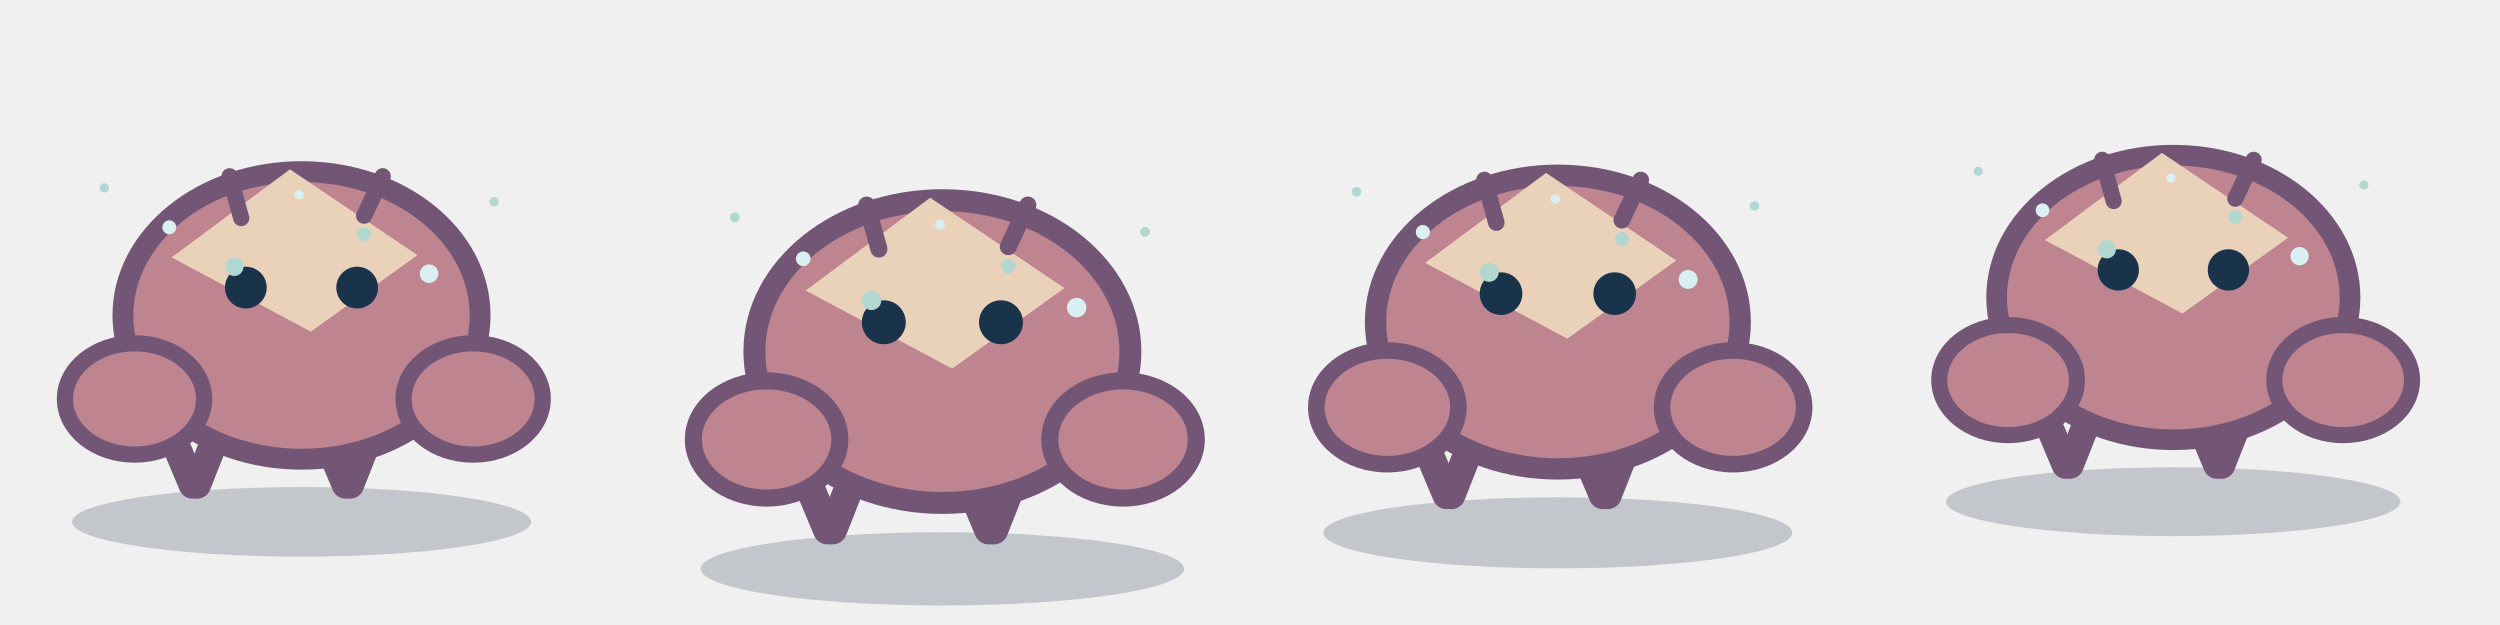
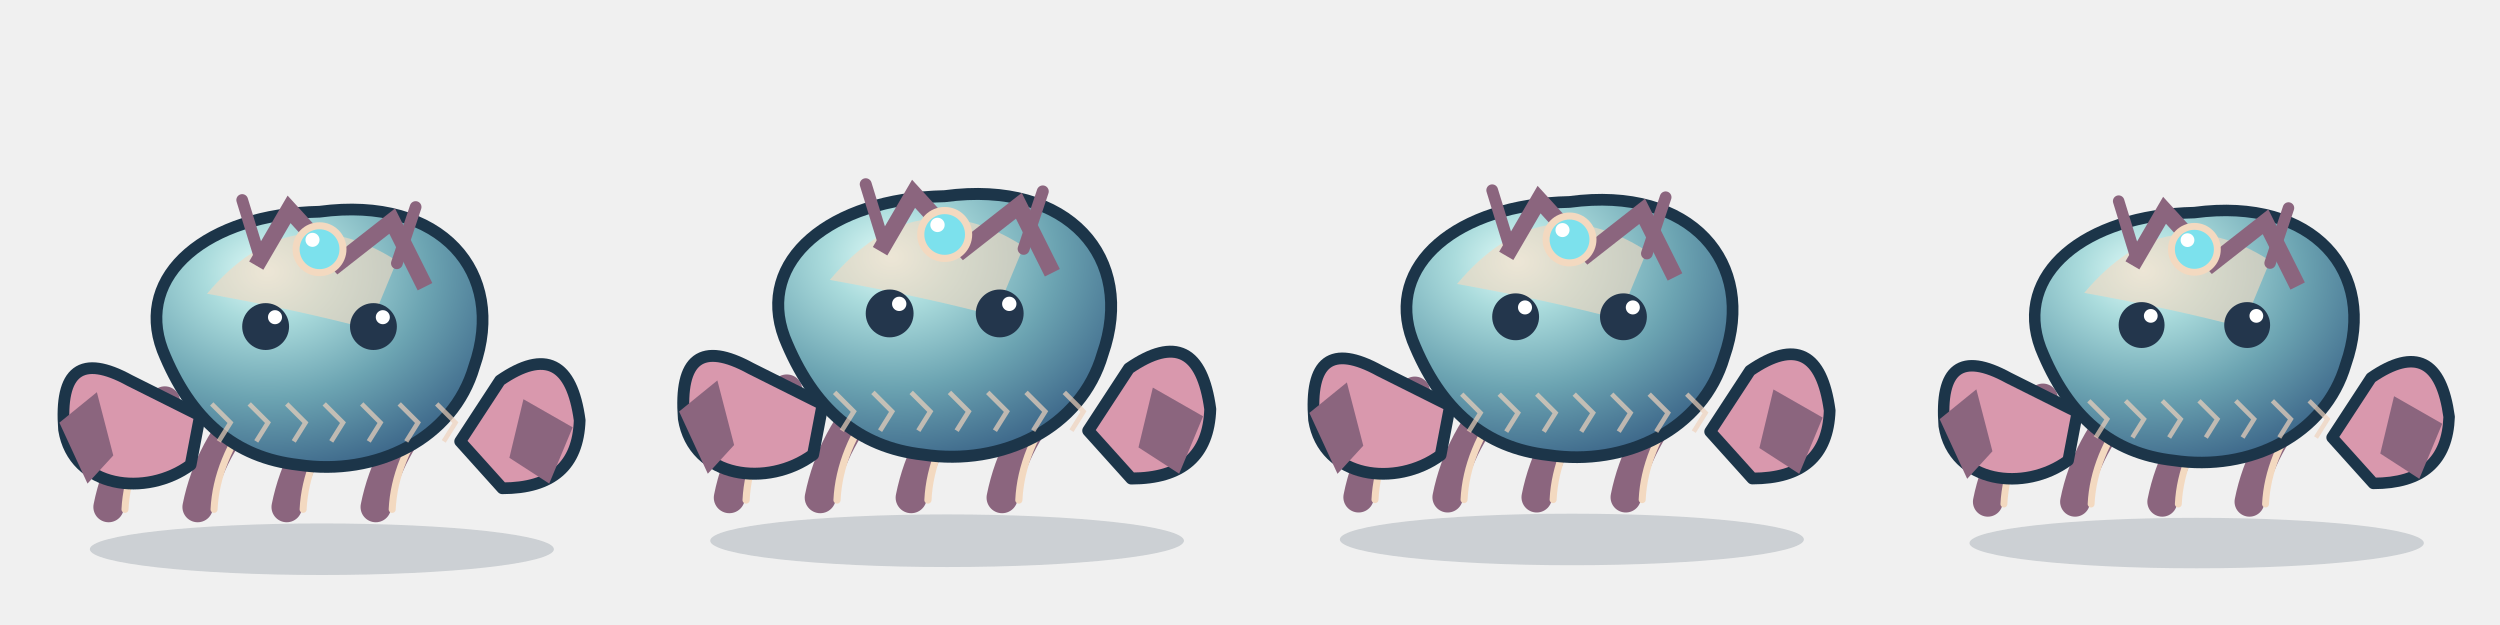
- <svg xmlns="http://www.w3.org/2000/svg" width="512" height="128" viewBox="0 0 512 128" shape-rendering="geometricPrecision">
+ <svg xmlns="http://www.w3.org/2000/svg" width="512" height="128" viewBox="0 0 512 128">
  <defs>
-     <linearGradient id="sky" x2="0" y2="1">
-       <stop stop-color="#2c6c91" />
-       <stop offset=".58" stop-color="#a0cbca" />
-       <stop offset="1" stop-color="#f6d7a7" />
+     <radialGradient id="body" cx=".34" cy=".24" r=".85">
+       <stop stop-color="#e2fcf9" />
+       <stop offset=".23" stop-color="#aadbdc" />
+       <stop offset=".58" stop-color="#6ca4b2" />
+       <stop offset="1" stop-color="#355d83" />
+     </radialGradient>
+     <radialGradient id="halo">
+       <stop stop-color="#b6fff9" stop-opacity=".8" />
+       <stop offset="1" stop-color="#a0ddfa" stop-opacity="0" />
+     </radialGradient>
+     <linearGradient id="floor" x2="0" y2="1">
+       <stop stop-color="#2b607e" />
+       <stop offset="1" stop-color="#142b51" />
    </linearGradient>
-     <linearGradient id="sea" x2="0" y2="1">
-       <stop stop-color="#447f95" />
-       <stop offset="1" stop-color="#143c60" />
-     </linearGradient>
-     <linearGradient id="gold" x2="1" y2="1">
-       <stop stop-color="#fff4b4" />
-       <stop offset=".52" stop-color="#efc06e" />
-       <stop offset="1" stop-color="#9b7456" />
-     </linearGradient>
-     <radialGradient id="halo">
-       <stop stop-color="#c9fff0" stop-opacity=".95" />
-       <stop offset="1" stop-color="#67cbd7" stop-opacity="0" />
-     </radialGradient>
  </defs>
-   <g transform="translate(0 0)">
-     <g transform="scale(0.475)">
-       <ellipse cx="130" cy="225" rx="99" ry="15" fill="#11253b33" stroke="none" stroke-width="0" />
-       <path d="M67 171 l16 38" fill="none" stroke="#735676" stroke-width="12" stroke-linecap="round" stroke-linejoin="round" />
-       <path d="M100 171 l-15 38" fill="none" stroke="#735676" stroke-width="12" stroke-linecap="round" stroke-linejoin="round" />
-       <path d="M133 171 l16 38" fill="none" stroke="#735676" stroke-width="12" stroke-linecap="round" stroke-linejoin="round" />
-       <path d="M166 171 l-15 38" fill="none" stroke="#735676" stroke-width="12" stroke-linecap="round" stroke-linejoin="round" />
-       <ellipse cx="130" cy="136" rx="77" ry="62" fill="#be8490" stroke="#735676" stroke-width="9" />
-       <polygon points="74,111 125,73 180,110 134,143" fill="#ead1b9" stroke="none" stroke-width="3" stroke-linejoin="round" />
-       <ellipse cx="58" cy="172" rx="30" ry="24" fill="#be8490" stroke="#735676" stroke-width="7" />
-       <ellipse cx="204" cy="172" rx="30" ry="24" fill="#be8490" stroke="#735676" stroke-width="7" />
-       <circle cx="106" cy="124" r="9" fill="#18334a" stroke="none" stroke-width="0" />
-       <circle cx="154" cy="124" r="9" fill="#18334a" stroke="none" stroke-width="0" />
-       <path d="M104 94 L99 76 M157 93 L165 76" fill="none" stroke="#735676" stroke-width="7" stroke-linecap="round" stroke-linejoin="round" />
-       <circle cx="45" cy="81" r="2" fill="#b1d7d0" stroke="none" stroke-width="0" />
-       <circle cx="73" cy="98" r="3" fill="#daeff1" stroke="none" stroke-width="0" />
-       <circle cx="101" cy="115" r="4" fill="#b1d7d0" stroke="none" stroke-width="0" />
-       <circle cx="129" cy="84" r="2" fill="#daeff1" stroke="none" stroke-width="0" />
-       <circle cx="157" cy="101" r="3" fill="#b1d7d0" stroke="none" stroke-width="0" />
-       <circle cx="185" cy="118" r="4" fill="#daeff1" stroke="none" stroke-width="0" />
-       <circle cx="213" cy="87" r="2" fill="#b1d7d0" stroke="none" stroke-width="0" />
-     </g>
+   <g transform="translate(2.56 4) scale(0.48)">
+     <ellipse cx="132" cy="226" rx="99" ry="11" fill="#183045" opacity=".17" />
+     <path d="M65 163 Q46 183 41 208" fill="none" stroke="#8b657e" stroke-width="13" stroke-linecap="round" stroke-linejoin="round" />
+     <path d="M65 167 Q49 188 48 209" fill="none" stroke="#f3d9c0" stroke-width="3" stroke-linecap="round" stroke-linejoin="round" />
+     <path d="M103 163 Q84 183 79 208" fill="none" stroke="#8b657e" stroke-width="13" stroke-linecap="round" stroke-linejoin="round" />
+     <path d="M103 167 Q87 188 86 209" fill="none" stroke="#f3d9c0" stroke-width="3" stroke-linecap="round" stroke-linejoin="round" />
+     <path d="M141 163 Q122 183 117 208" fill="none" stroke="#8b657e" stroke-width="13" stroke-linecap="round" stroke-linejoin="round" />
+     <path d="M141 167 Q125 188 124 209" fill="none" stroke="#f3d9c0" stroke-width="3" stroke-linecap="round" stroke-linejoin="round" />
+     <path d="M179 163 Q160 183 155 208" fill="none" stroke="#8b657e" stroke-width="13" stroke-linecap="round" stroke-linejoin="round" />
+     <path d="M179 167 Q163 188 162 209" fill="none" stroke="#f3d9c0" stroke-width="3" stroke-linecap="round" stroke-linejoin="round" />
+     <path d="M64 141 C52 109 83 83 131 82 C183 75 211 108 197 148 C188 179 155 195 122 190 C95 187 76 171 64 141Z" fill="url(#body)" stroke="#1c3549" stroke-width="5" stroke-linejoin="round" />
+     <path d="M83 117 Q119 74 164 103 L152 132 Q122 124 83 117Z" fill="#f3d9c0" opacity=".62" />
+     <path d="M104 105 L118 81 139 104 162 86 176 114" fill="none" stroke="#8b657e" stroke-width="7" />
+     <path d="M50 154 Q19 137 22 175 C26 200 57 204 76 190 L80 169Z" fill="#d998ad" stroke="#1c3549" stroke-width="5" stroke-linejoin="round" />
+     <path d="M208 154 Q237 134 242 171 Q241 200 209 200 L191 180Z" fill="#d998ad" stroke="#1c3549" stroke-width="5" stroke-linejoin="round" />
+     <polygon points="20,172 36,159 43,186 32,198" fill="#8b657e" />
+     <polygon points="239,174 218,162 212,187 229,198" fill="#8b657e" />
+     <path d="M106 103 L98 77 M164 104 L172 80" fill="none" stroke="#8b657e" stroke-width="5" stroke-linecap="round" stroke-linejoin="round" />
+     <circle cx="108" cy="131" r="10" fill="#23364c" />
+     <circle cx="154" cy="131" r="10" fill="#23364c" />
+     <circle cx="112" cy="127" r="3" fill="#fff" />
+     <circle cx="158" cy="127" r="3" fill="#fff" />
+     <path d="M85 164 l8 8 -5 8" fill="none" stroke="#eed2bc" stroke-width="2" opacity=".7" />
+     <path d="M101 164 l8 8 -5 8" fill="none" stroke="#eed2bc" stroke-width="2" opacity=".7" />
+     <path d="M117 164 l8 8 -5 8" fill="none" stroke="#eed2bc" stroke-width="2" opacity=".7" />
+     <path d="M133 164 l8 8 -5 8" fill="none" stroke="#eed2bc" stroke-width="2" opacity=".7" />
+     <path d="M149 164 l8 8 -5 8" fill="none" stroke="#eed2bc" stroke-width="2" opacity=".7" />
+     <path d="M165 164 l8 8 -5 8" fill="none" stroke="#eed2bc" stroke-width="2" opacity=".7" />
+     <path d="M181 164 l8 8 -5 8" fill="none" stroke="#eed2bc" stroke-width="2" opacity=".7" />
+     <circle cx="131" cy="98" r="10" fill="#7ce1ed" stroke="#f3d9c0" stroke-width="3" />
+     <circle cx="128" cy="94" r="3" fill="#fff" />
  </g>
-   <g transform="translate(128 4)">
-     <g transform="scale(0.5)">
-       <ellipse cx="130" cy="225" rx="99" ry="15" fill="#11253b33" stroke="none" stroke-width="0" />
-       <path d="M67 171 l16 38" fill="none" stroke="#735676" stroke-width="12" stroke-linecap="round" stroke-linejoin="round" />
-       <path d="M100 171 l-15 38" fill="none" stroke="#735676" stroke-width="12" stroke-linecap="round" stroke-linejoin="round" />
-       <path d="M133 171 l16 38" fill="none" stroke="#735676" stroke-width="12" stroke-linecap="round" stroke-linejoin="round" />
-       <path d="M166 171 l-15 38" fill="none" stroke="#735676" stroke-width="12" stroke-linecap="round" stroke-linejoin="round" />
-       <ellipse cx="130" cy="136" rx="77" ry="62" fill="#be8490" stroke="#735676" stroke-width="9" />
-       <polygon points="74,111 125,73 180,110 134,143" fill="#ead1b9" stroke="none" stroke-width="3" stroke-linejoin="round" />
-       <ellipse cx="58" cy="172" rx="30" ry="24" fill="#be8490" stroke="#735676" stroke-width="7" />
-       <ellipse cx="204" cy="172" rx="30" ry="24" fill="#be8490" stroke="#735676" stroke-width="7" />
-       <circle cx="106" cy="124" r="9" fill="#18334a" stroke="none" stroke-width="0" />
-       <circle cx="154" cy="124" r="9" fill="#18334a" stroke="none" stroke-width="0" />
-       <path d="M104 94 L99 76 M157 93 L165 76" fill="none" stroke="#735676" stroke-width="7" stroke-linecap="round" stroke-linejoin="round" />
-       <circle cx="45" cy="81" r="2" fill="#b1d7d0" stroke="none" stroke-width="0" />
-       <circle cx="73" cy="98" r="3" fill="#daeff1" stroke="none" stroke-width="0" />
-       <circle cx="101" cy="115" r="4" fill="#b1d7d0" stroke="none" stroke-width="0" />
-       <circle cx="129" cy="84" r="2" fill="#daeff1" stroke="none" stroke-width="0" />
-       <circle cx="157" cy="101" r="3" fill="#b1d7d0" stroke="none" stroke-width="0" />
-       <circle cx="185" cy="118" r="4" fill="#daeff1" stroke="none" stroke-width="0" />
-       <circle cx="213" cy="87" r="2" fill="#b1d7d0" stroke="none" stroke-width="0" />
-     </g>
+   <g transform="translate(129.28 0) scale(0.49)">
+     <ellipse cx="132" cy="226" rx="99" ry="11" fill="#183045" opacity=".17" />
+     <path d="M65 163 Q46 183 41 208" fill="none" stroke="#8b657e" stroke-width="13" stroke-linecap="round" stroke-linejoin="round" />
+     <path d="M65 167 Q49 188 48 209" fill="none" stroke="#f3d9c0" stroke-width="3" stroke-linecap="round" stroke-linejoin="round" />
+     <path d="M103 163 Q84 183 79 208" fill="none" stroke="#8b657e" stroke-width="13" stroke-linecap="round" stroke-linejoin="round" />
+     <path d="M103 167 Q87 188 86 209" fill="none" stroke="#f3d9c0" stroke-width="3" stroke-linecap="round" stroke-linejoin="round" />
+     <path d="M141 163 Q122 183 117 208" fill="none" stroke="#8b657e" stroke-width="13" stroke-linecap="round" stroke-linejoin="round" />
+     <path d="M141 167 Q125 188 124 209" fill="none" stroke="#f3d9c0" stroke-width="3" stroke-linecap="round" stroke-linejoin="round" />
+     <path d="M179 163 Q160 183 155 208" fill="none" stroke="#8b657e" stroke-width="13" stroke-linecap="round" stroke-linejoin="round" />
+     <path d="M179 167 Q163 188 162 209" fill="none" stroke="#f3d9c0" stroke-width="3" stroke-linecap="round" stroke-linejoin="round" />
+     <path d="M64 141 C52 109 83 83 131 82 C183 75 211 108 197 148 C188 179 155 195 122 190 C95 187 76 171 64 141Z" fill="url(#body)" stroke="#1c3549" stroke-width="5" stroke-linejoin="round" />
+     <path d="M83 117 Q119 74 164 103 L152 132 Q122 124 83 117Z" fill="#f3d9c0" opacity=".62" />
+     <path d="M104 105 L118 81 139 104 162 86 176 114" fill="none" stroke="#8b657e" stroke-width="7" />
+     <path d="M50 154 Q19 137 22 175 C26 200 57 204 76 190 L80 169Z" fill="#d998ad" stroke="#1c3549" stroke-width="5" stroke-linejoin="round" />
+     <path d="M208 154 Q237 134 242 171 Q241 200 209 200 L191 180Z" fill="#d998ad" stroke="#1c3549" stroke-width="5" stroke-linejoin="round" />
+     <polygon points="20,172 36,159 43,186 32,198" fill="#8b657e" />
+     <polygon points="239,174 218,162 212,187 229,198" fill="#8b657e" />
+     <path d="M106 103 L98 77 M164 104 L172 80" fill="none" stroke="#8b657e" stroke-width="5" stroke-linecap="round" stroke-linejoin="round" />
+     <circle cx="108" cy="131" r="10" fill="#23364c" />
+     <circle cx="154" cy="131" r="10" fill="#23364c" />
+     <circle cx="112" cy="127" r="3" fill="#fff" />
+     <circle cx="158" cy="127" r="3" fill="#fff" />
+     <path d="M85 164 l8 8 -5 8" fill="none" stroke="#eed2bc" stroke-width="2" opacity=".7" />
+     <path d="M101 164 l8 8 -5 8" fill="none" stroke="#eed2bc" stroke-width="2" opacity=".7" />
+     <path d="M117 164 l8 8 -5 8" fill="none" stroke="#eed2bc" stroke-width="2" opacity=".7" />
+     <path d="M133 164 l8 8 -5 8" fill="none" stroke="#eed2bc" stroke-width="2" opacity=".7" />
+     <path d="M149 164 l8 8 -5 8" fill="none" stroke="#eed2bc" stroke-width="2" opacity=".7" />
+     <path d="M165 164 l8 8 -5 8" fill="none" stroke="#eed2bc" stroke-width="2" opacity=".7" />
+     <path d="M181 164 l8 8 -5 8" fill="none" stroke="#eed2bc" stroke-width="2" opacity=".7" />
+     <circle cx="131" cy="98" r="10" fill="#7ce1ed" stroke="#f3d9c0" stroke-width="3" />
+     <circle cx="128" cy="94" r="3" fill="#fff" />
  </g>
-   <g transform="translate(256 0)">
-     <g transform="scale(0.485)">
-       <ellipse cx="130" cy="225" rx="99" ry="15" fill="#11253b33" stroke="none" stroke-width="0" />
-       <path d="M67 171 l16 38" fill="none" stroke="#735676" stroke-width="12" stroke-linecap="round" stroke-linejoin="round" />
-       <path d="M100 171 l-15 38" fill="none" stroke="#735676" stroke-width="12" stroke-linecap="round" stroke-linejoin="round" />
-       <path d="M133 171 l16 38" fill="none" stroke="#735676" stroke-width="12" stroke-linecap="round" stroke-linejoin="round" />
-       <path d="M166 171 l-15 38" fill="none" stroke="#735676" stroke-width="12" stroke-linecap="round" stroke-linejoin="round" />
-       <ellipse cx="130" cy="136" rx="77" ry="62" fill="#be8490" stroke="#735676" stroke-width="9" />
-       <polygon points="74,111 125,73 180,110 134,143" fill="#ead1b9" stroke="none" stroke-width="3" stroke-linejoin="round" />
-       <ellipse cx="58" cy="172" rx="30" ry="24" fill="#be8490" stroke="#735676" stroke-width="7" />
-       <ellipse cx="204" cy="172" rx="30" ry="24" fill="#be8490" stroke="#735676" stroke-width="7" />
-       <circle cx="106" cy="124" r="9" fill="#18334a" stroke="none" stroke-width="0" />
-       <circle cx="154" cy="124" r="9" fill="#18334a" stroke="none" stroke-width="0" />
-       <path d="M104 94 L99 76 M157 93 L165 76" fill="none" stroke="#735676" stroke-width="7" stroke-linecap="round" stroke-linejoin="round" />
-       <circle cx="45" cy="81" r="2" fill="#b1d7d0" stroke="none" stroke-width="0" />
-       <circle cx="73" cy="98" r="3" fill="#daeff1" stroke="none" stroke-width="0" />
-       <circle cx="101" cy="115" r="4" fill="#b1d7d0" stroke="none" stroke-width="0" />
-       <circle cx="129" cy="84" r="2" fill="#daeff1" stroke="none" stroke-width="0" />
-       <circle cx="157" cy="101" r="3" fill="#b1d7d0" stroke="none" stroke-width="0" />
-       <circle cx="185" cy="118" r="4" fill="#daeff1" stroke="none" stroke-width="0" />
-       <circle cx="213" cy="87" r="2" fill="#b1d7d0" stroke="none" stroke-width="0" />
-     </g>
+   <g transform="translate(258.56 2) scale(0.48)">
+     <ellipse cx="132" cy="226" rx="99" ry="11" fill="#183045" opacity=".17" />
+     <path d="M65 163 Q46 183 41 208" fill="none" stroke="#8b657e" stroke-width="13" stroke-linecap="round" stroke-linejoin="round" />
+     <path d="M65 167 Q49 188 48 209" fill="none" stroke="#f3d9c0" stroke-width="3" stroke-linecap="round" stroke-linejoin="round" />
+     <path d="M103 163 Q84 183 79 208" fill="none" stroke="#8b657e" stroke-width="13" stroke-linecap="round" stroke-linejoin="round" />
+     <path d="M103 167 Q87 188 86 209" fill="none" stroke="#f3d9c0" stroke-width="3" stroke-linecap="round" stroke-linejoin="round" />
+     <path d="M141 163 Q122 183 117 208" fill="none" stroke="#8b657e" stroke-width="13" stroke-linecap="round" stroke-linejoin="round" />
+     <path d="M141 167 Q125 188 124 209" fill="none" stroke="#f3d9c0" stroke-width="3" stroke-linecap="round" stroke-linejoin="round" />
+     <path d="M179 163 Q160 183 155 208" fill="none" stroke="#8b657e" stroke-width="13" stroke-linecap="round" stroke-linejoin="round" />
+     <path d="M179 167 Q163 188 162 209" fill="none" stroke="#f3d9c0" stroke-width="3" stroke-linecap="round" stroke-linejoin="round" />
+     <path d="M64 141 C52 109 83 83 131 82 C183 75 211 108 197 148 C188 179 155 195 122 190 C95 187 76 171 64 141Z" fill="url(#body)" stroke="#1c3549" stroke-width="5" stroke-linejoin="round" />
+     <path d="M83 117 Q119 74 164 103 L152 132 Q122 124 83 117Z" fill="#f3d9c0" opacity=".62" />
+     <path d="M104 105 L118 81 139 104 162 86 176 114" fill="none" stroke="#8b657e" stroke-width="7" />
+     <path d="M50 154 Q19 137 22 175 C26 200 57 204 76 190 L80 169Z" fill="#d998ad" stroke="#1c3549" stroke-width="5" stroke-linejoin="round" />
+     <path d="M208 154 Q237 134 242 171 Q241 200 209 200 L191 180Z" fill="#d998ad" stroke="#1c3549" stroke-width="5" stroke-linejoin="round" />
+     <polygon points="20,172 36,159 43,186 32,198" fill="#8b657e" />
+     <polygon points="239,174 218,162 212,187 229,198" fill="#8b657e" />
+     <path d="M106 103 L98 77 M164 104 L172 80" fill="none" stroke="#8b657e" stroke-width="5" stroke-linecap="round" stroke-linejoin="round" />
+     <circle cx="108" cy="131" r="10" fill="#23364c" />
+     <circle cx="154" cy="131" r="10" fill="#23364c" />
+     <circle cx="112" cy="127" r="3" fill="#fff" />
+     <circle cx="158" cy="127" r="3" fill="#fff" />
+     <path d="M85 164 l8 8 -5 8" fill="none" stroke="#eed2bc" stroke-width="2" opacity=".7" />
+     <path d="M101 164 l8 8 -5 8" fill="none" stroke="#eed2bc" stroke-width="2" opacity=".7" />
+     <path d="M117 164 l8 8 -5 8" fill="none" stroke="#eed2bc" stroke-width="2" opacity=".7" />
+     <path d="M133 164 l8 8 -5 8" fill="none" stroke="#eed2bc" stroke-width="2" opacity=".7" />
+     <path d="M149 164 l8 8 -5 8" fill="none" stroke="#eed2bc" stroke-width="2" opacity=".7" />
+     <path d="M165 164 l8 8 -5 8" fill="none" stroke="#eed2bc" stroke-width="2" opacity=".7" />
+     <path d="M181 164 l8 8 -5 8" fill="none" stroke="#eed2bc" stroke-width="2" opacity=".7" />
+     <circle cx="131" cy="98" r="10" fill="#7ce1ed" stroke="#f3d9c0" stroke-width="3" />
+     <circle cx="128" cy="94" r="3" fill="#fff" />
  </g>
-   <g transform="translate(384 -3)">
-     <g transform="scale(0.47)">
-       <ellipse cx="130" cy="225" rx="99" ry="15" fill="#11253b33" stroke="none" stroke-width="0" />
-       <path d="M67 171 l16 38" fill="none" stroke="#735676" stroke-width="12" stroke-linecap="round" stroke-linejoin="round" />
-       <path d="M100 171 l-15 38" fill="none" stroke="#735676" stroke-width="12" stroke-linecap="round" stroke-linejoin="round" />
-       <path d="M133 171 l16 38" fill="none" stroke="#735676" stroke-width="12" stroke-linecap="round" stroke-linejoin="round" />
-       <path d="M166 171 l-15 38" fill="none" stroke="#735676" stroke-width="12" stroke-linecap="round" stroke-linejoin="round" />
-       <ellipse cx="130" cy="136" rx="77" ry="62" fill="#be8490" stroke="#735676" stroke-width="9" />
-       <polygon points="74,111 125,73 180,110 134,143" fill="#ead1b9" stroke="none" stroke-width="3" stroke-linejoin="round" />
-       <ellipse cx="58" cy="172" rx="30" ry="24" fill="#be8490" stroke="#735676" stroke-width="7" />
-       <ellipse cx="204" cy="172" rx="30" ry="24" fill="#be8490" stroke="#735676" stroke-width="7" />
-       <circle cx="106" cy="124" r="9" fill="#18334a" stroke="none" stroke-width="0" />
-       <circle cx="154" cy="124" r="9" fill="#18334a" stroke="none" stroke-width="0" />
-       <path d="M104 94 L99 76 M157 93 L165 76" fill="none" stroke="#735676" stroke-width="7" stroke-linecap="round" stroke-linejoin="round" />
-       <circle cx="45" cy="81" r="2" fill="#b1d7d0" stroke="none" stroke-width="0" />
-       <circle cx="73" cy="98" r="3" fill="#daeff1" stroke="none" stroke-width="0" />
-       <circle cx="101" cy="115" r="4" fill="#b1d7d0" stroke="none" stroke-width="0" />
-       <circle cx="129" cy="84" r="2" fill="#daeff1" stroke="none" stroke-width="0" />
-       <circle cx="157" cy="101" r="3" fill="#b1d7d0" stroke="none" stroke-width="0" />
-       <circle cx="185" cy="118" r="4" fill="#daeff1" stroke="none" stroke-width="0" />
-       <circle cx="213" cy="87" r="2" fill="#b1d7d0" stroke="none" stroke-width="0" />
-     </g>
+   <g transform="translate(387.84 5) scale(0.47)">
+     <ellipse cx="132" cy="226" rx="99" ry="11" fill="#183045" opacity=".17" />
+     <path d="M65 163 Q46 183 41 208" fill="none" stroke="#8b657e" stroke-width="13" stroke-linecap="round" stroke-linejoin="round" />
+     <path d="M65 167 Q49 188 48 209" fill="none" stroke="#f3d9c0" stroke-width="3" stroke-linecap="round" stroke-linejoin="round" />
+     <path d="M103 163 Q84 183 79 208" fill="none" stroke="#8b657e" stroke-width="13" stroke-linecap="round" stroke-linejoin="round" />
+     <path d="M103 167 Q87 188 86 209" fill="none" stroke="#f3d9c0" stroke-width="3" stroke-linecap="round" stroke-linejoin="round" />
+     <path d="M141 163 Q122 183 117 208" fill="none" stroke="#8b657e" stroke-width="13" stroke-linecap="round" stroke-linejoin="round" />
+     <path d="M141 167 Q125 188 124 209" fill="none" stroke="#f3d9c0" stroke-width="3" stroke-linecap="round" stroke-linejoin="round" />
+     <path d="M179 163 Q160 183 155 208" fill="none" stroke="#8b657e" stroke-width="13" stroke-linecap="round" stroke-linejoin="round" />
+     <path d="M179 167 Q163 188 162 209" fill="none" stroke="#f3d9c0" stroke-width="3" stroke-linecap="round" stroke-linejoin="round" />
+     <path d="M64 141 C52 109 83 83 131 82 C183 75 211 108 197 148 C188 179 155 195 122 190 C95 187 76 171 64 141Z" fill="url(#body)" stroke="#1c3549" stroke-width="5" stroke-linejoin="round" />
+     <path d="M83 117 Q119 74 164 103 L152 132 Q122 124 83 117Z" fill="#f3d9c0" opacity=".62" />
+     <path d="M104 105 L118 81 139 104 162 86 176 114" fill="none" stroke="#8b657e" stroke-width="7" />
+     <path d="M50 154 Q19 137 22 175 C26 200 57 204 76 190 L80 169Z" fill="#d998ad" stroke="#1c3549" stroke-width="5" stroke-linejoin="round" />
+     <path d="M208 154 Q237 134 242 171 Q241 200 209 200 L191 180Z" fill="#d998ad" stroke="#1c3549" stroke-width="5" stroke-linejoin="round" />
+     <polygon points="20,172 36,159 43,186 32,198" fill="#8b657e" />
+     <polygon points="239,174 218,162 212,187 229,198" fill="#8b657e" />
+     <path d="M106 103 L98 77 M164 104 L172 80" fill="none" stroke="#8b657e" stroke-width="5" stroke-linecap="round" stroke-linejoin="round" />
+     <circle cx="108" cy="131" r="10" fill="#23364c" />
+     <circle cx="154" cy="131" r="10" fill="#23364c" />
+     <circle cx="112" cy="127" r="3" fill="#fff" />
+     <circle cx="158" cy="127" r="3" fill="#fff" />
+     <path d="M85 164 l8 8 -5 8" fill="none" stroke="#eed2bc" stroke-width="2" opacity=".7" />
+     <path d="M101 164 l8 8 -5 8" fill="none" stroke="#eed2bc" stroke-width="2" opacity=".7" />
+     <path d="M117 164 l8 8 -5 8" fill="none" stroke="#eed2bc" stroke-width="2" opacity=".7" />
+     <path d="M133 164 l8 8 -5 8" fill="none" stroke="#eed2bc" stroke-width="2" opacity=".7" />
+     <path d="M149 164 l8 8 -5 8" fill="none" stroke="#eed2bc" stroke-width="2" opacity=".7" />
+     <path d="M165 164 l8 8 -5 8" fill="none" stroke="#eed2bc" stroke-width="2" opacity=".7" />
+     <path d="M181 164 l8 8 -5 8" fill="none" stroke="#eed2bc" stroke-width="2" opacity=".7" />
+     <circle cx="131" cy="98" r="10" fill="#7ce1ed" stroke="#f3d9c0" stroke-width="3" />
+     <circle cx="128" cy="94" r="3" fill="#fff" />
  </g>
</svg>
